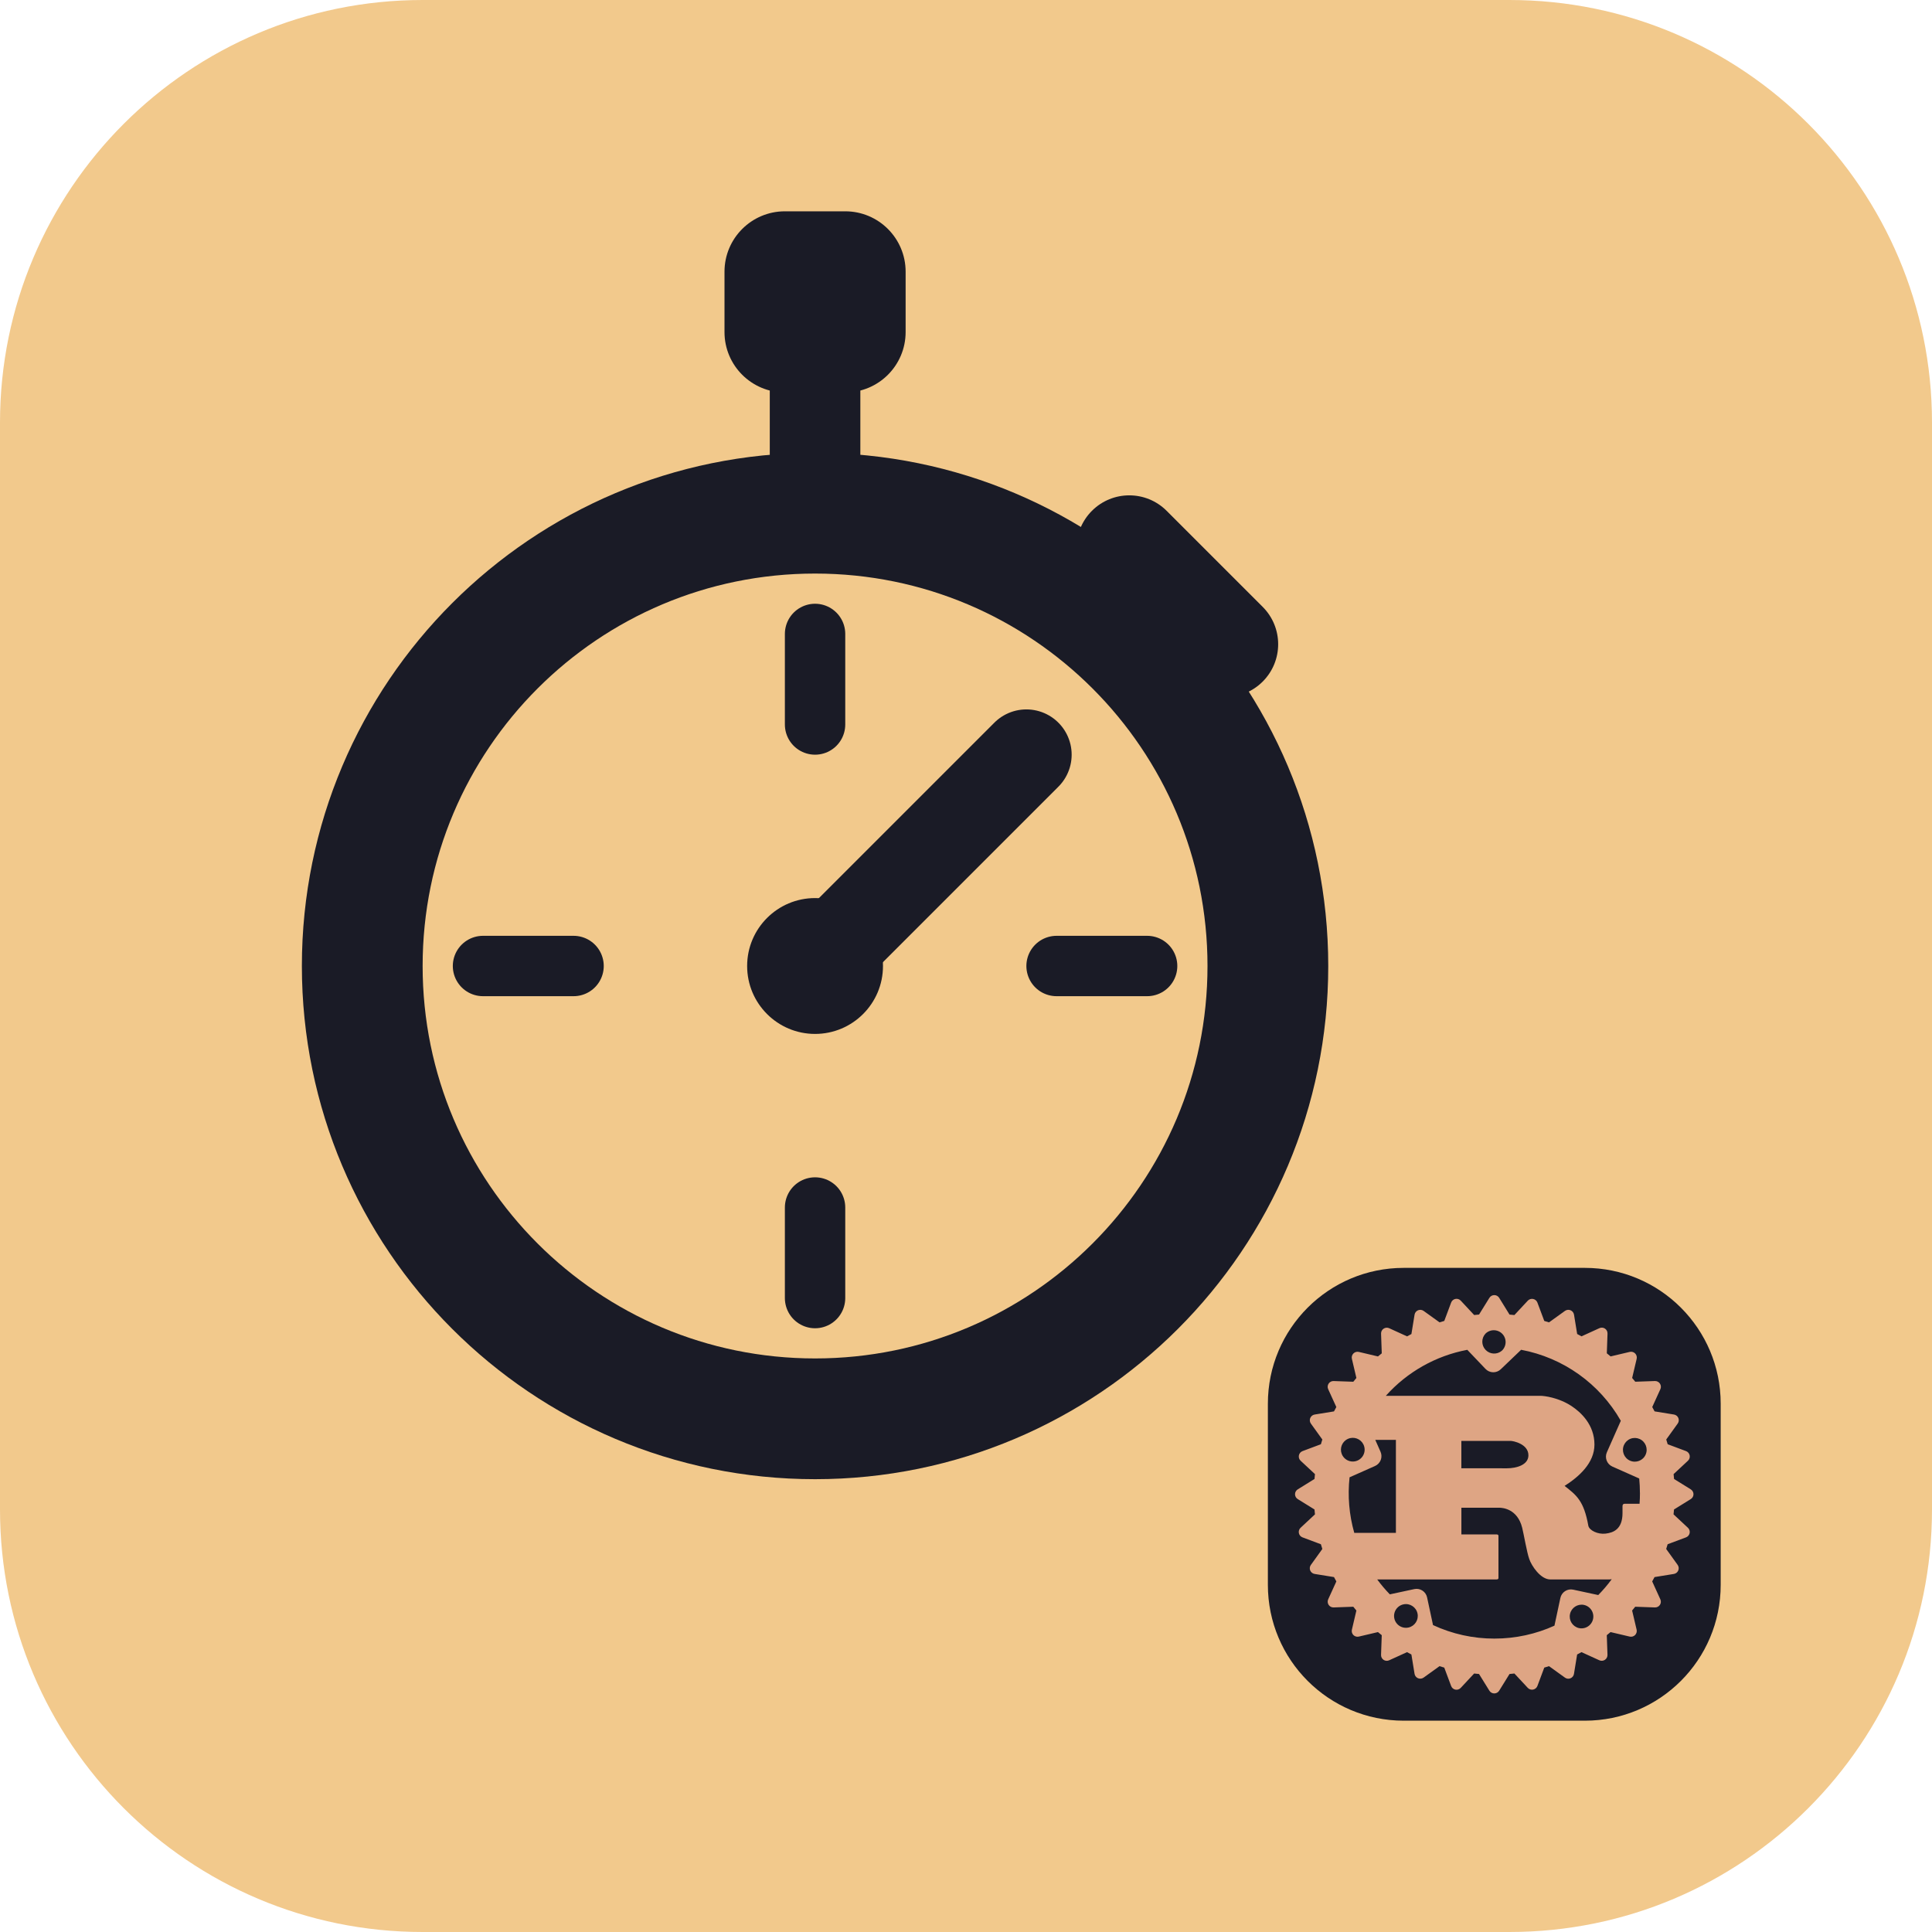
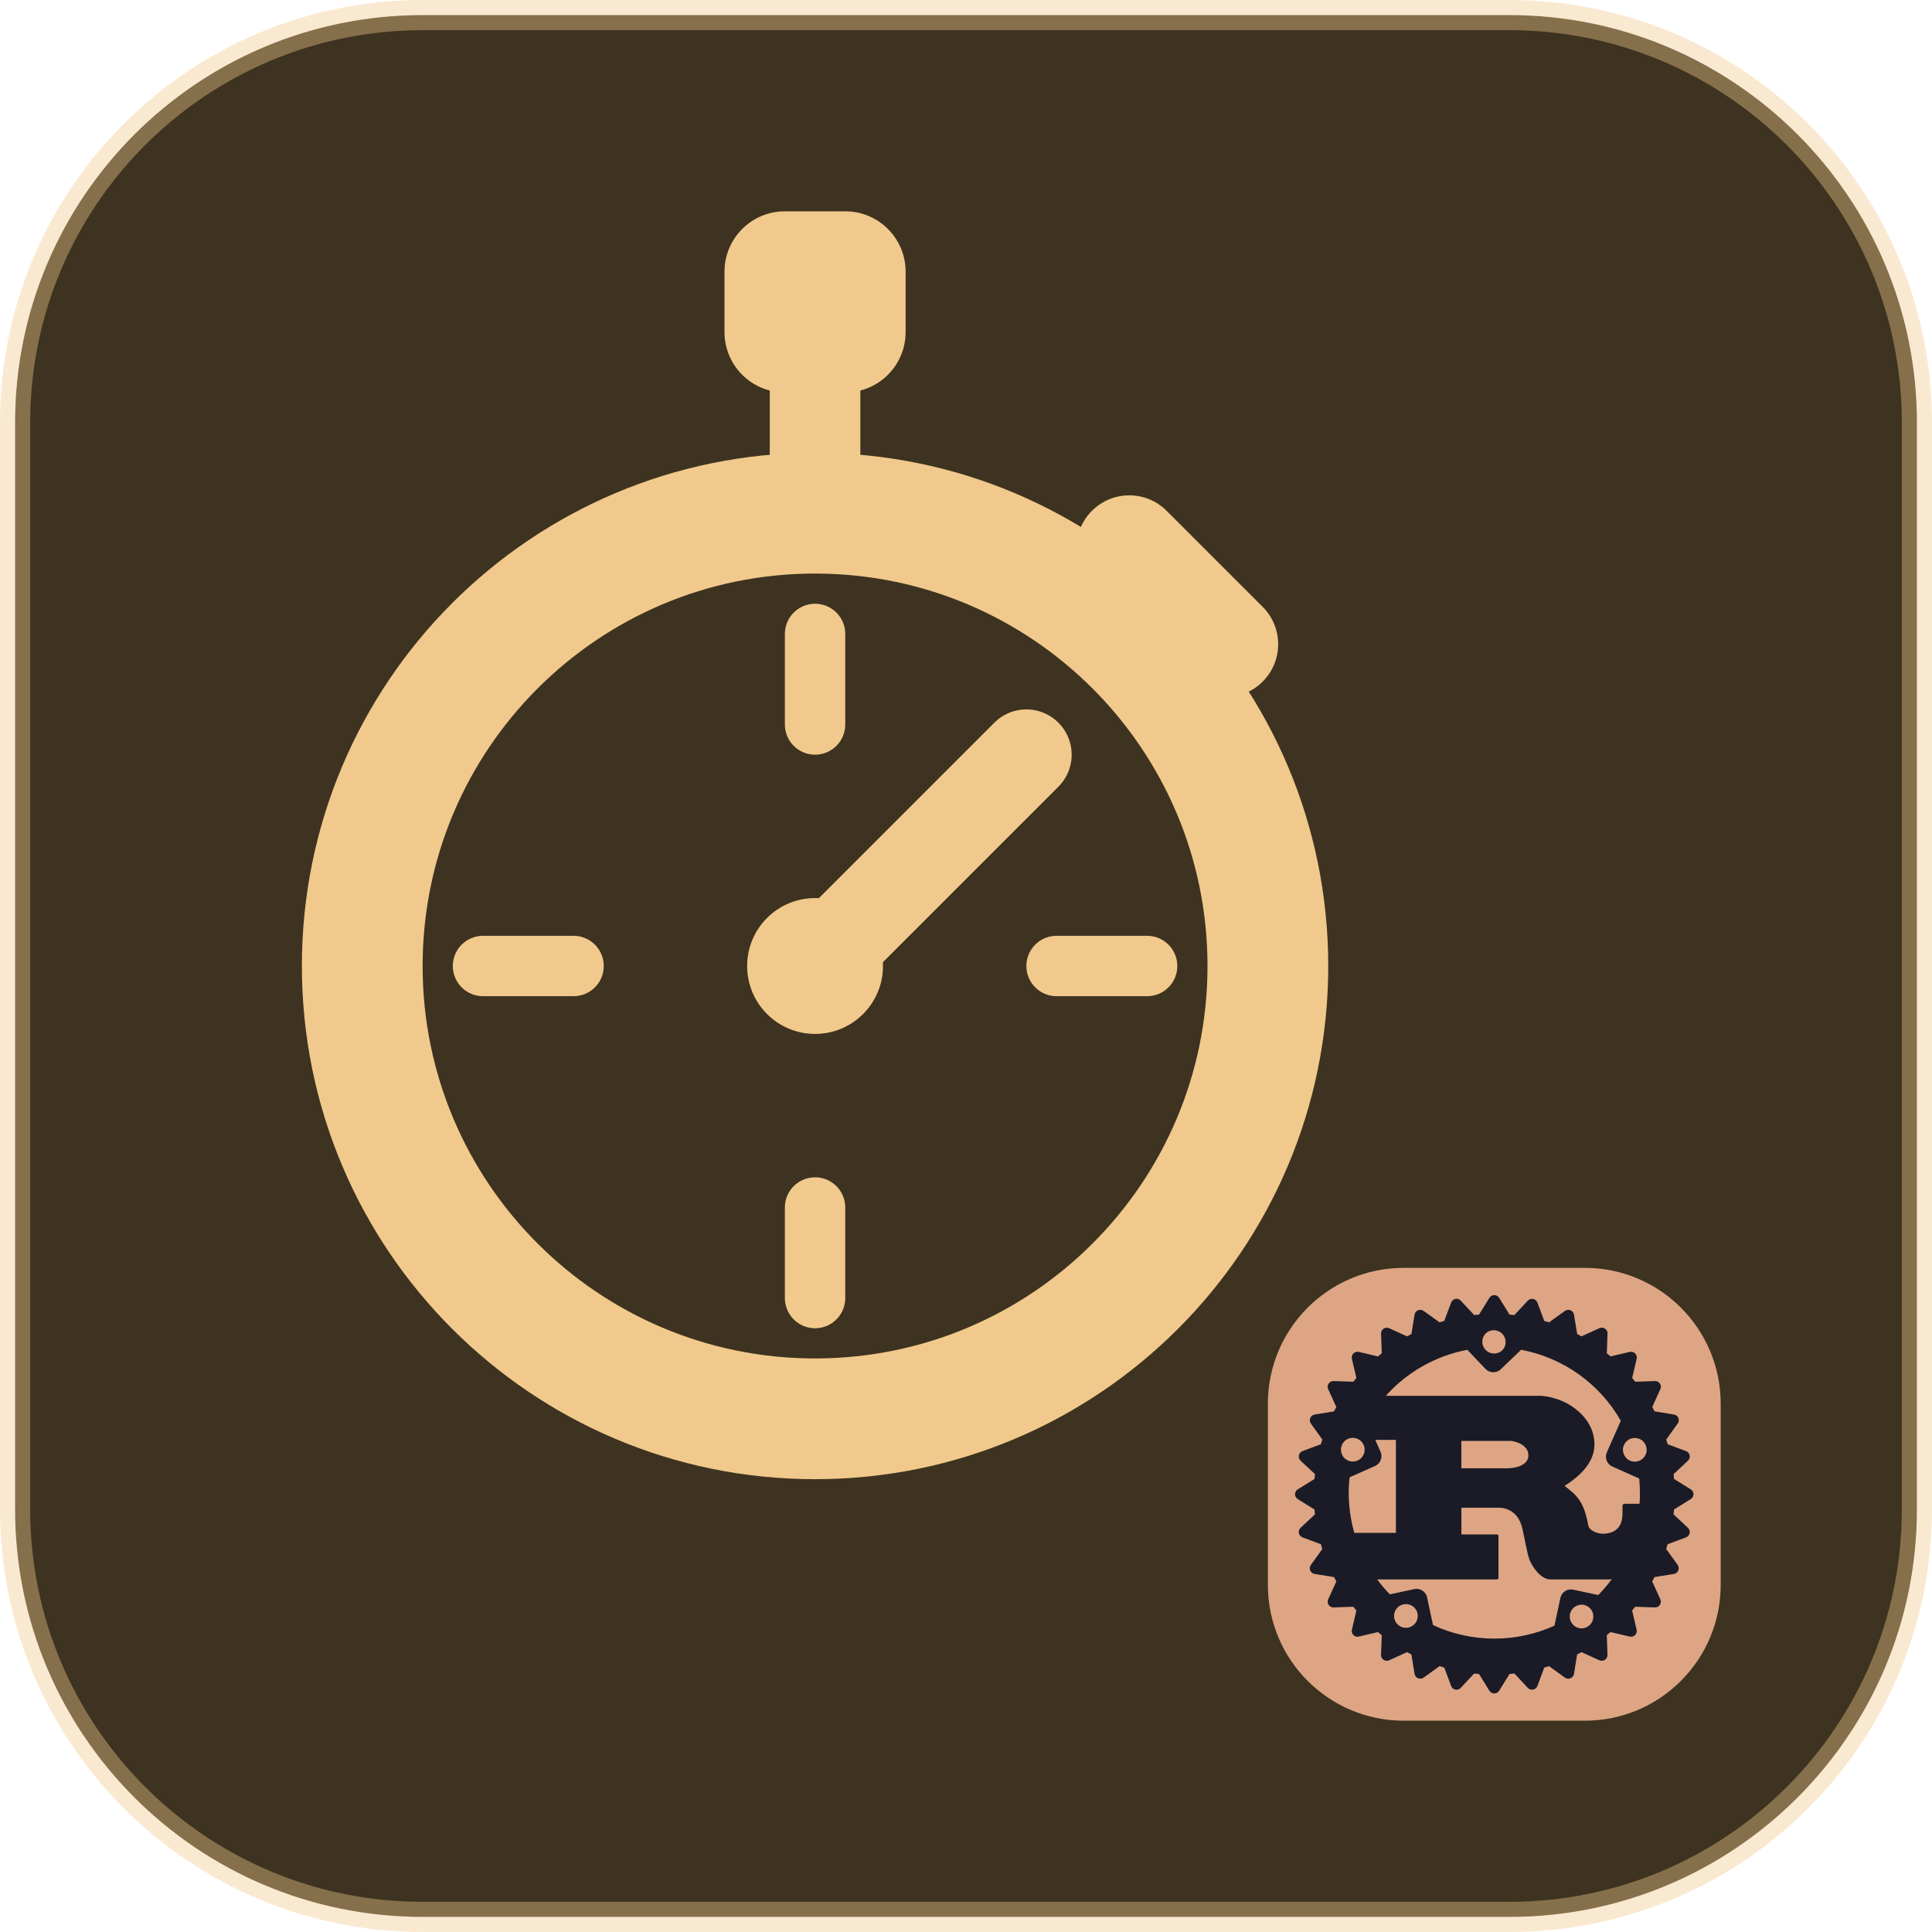
<svg xmlns="http://www.w3.org/2000/svg" viewBox="0 0 128 128" role="img" aria-label="Stopwatch, Rust">
-   <rect width="128" height="128" rx="28" fill="#f2c98c" />
-   <g fill="#1a1b26">
+   <rect x="1" y="1" width="126" height="126" rx="27" fill="#3d3320" stroke="#f2c98c" stroke-opacity="0.4" stroke-width="2" />
+   <g fill="#f2c98c">
    <rect x="48" y="14" width="12" height="12" rx="4" />
    <rect x="51" y="24" width="6" height="8" />
    <rect x="70" y="36" width="16" height="7" rx="3.5" transform="rotate(45 78 39.5)" />
  </g>
-   <circle cx="54" cy="64" r="30" fill="none" stroke="#1a1b26" stroke-width="8" />
-   <g stroke="#1a1b26" stroke-width="4" stroke-linecap="round">
+   <circle cx="54" cy="64" r="30" fill="none" stroke="#f2c98c" stroke-width="8" />
+   <g stroke="#f2c98c" stroke-width="4" stroke-linecap="round">
    <line x1="54" y1="42" x2="54" y2="48" />
    <line x1="76" y1="64" x2="70" y2="64" />
    <line x1="32" y1="64" x2="38" y2="64" />
    <line x1="54" y1="86" x2="54" y2="80" />
  </g>
-   <line x1="54" y1="64" x2="68" y2="50" stroke="#1a1b26" stroke-width="6" stroke-linecap="round" />
-   <circle cx="54" cy="64" r="4.5" fill="#1a1b26" />
-   <rect x="84" y="84" width="30" height="30" rx="9" fill="#1a1b26" />
-   <path transform="translate(99 99) scale(1.1) translate(-12 -12)" fill="#dea584" d="M23.835 11.703l-1.007-.624a13.727 13.727 0 00-.028-.294l.866-.807a.348.348 0 00-.115-.578l-1.107-.414a8.496 8.496 0 00-.087-.286l.69-.959a.346.346 0 00-.226-.545l-1.166-.189a9.357 9.357 0 00-.141-.262l.49-1.076a.344.344 0 00-.027-.336.349.349 0 00-.301-.154l-1.185.042a6.744 6.744 0 00-.187-.227l.272-1.153a.347.347 0 00-.417-.417l-1.153.272a14.018 14.018 0 00-.228-.187l.042-1.185a.344.344 0 00-.49-.328l-1.076.491c-.087-.048-.174-.095-.262-.141l-.19-1.167A.348.348 0 0016.256.955l-.96.691a8.487 8.487 0 00-.285-.086l-.414-1.107a.348.348 0 00-.578-.115l-.807.867a9.294 9.294 0 00-.294-.028L12.295.168a.346.346 0 00-.589 0l-.624 1.007a13.738 13.738 0 00-.294.028L9.98.337a.346.346 0 00-.578.115l-.414 1.107c-.096.027-.19.057-.285.086L7.744.955a.348.348 0 00-.545.226L7.009 2.348a9.357 9.357 0 00-.262.141l-1.076-.491a.346.346 0 00-.49.328l.042 1.185a7.983 7.983 0 00-.228.187L3.841 3.425a.347.347 0 00-.417.417l.271 1.153c-.063.075-.126.151-.186.227l-1.185-.042a.346.346 0 00-.328.49l.491 1.076a9.167 9.167 0 00-.141.262l-1.166.189a.348.348 0 00-.226.545l.69.959a13.303 13.303 0 00-.087.285l-1.107.414a.348.348 0 00-.116.578l.866.807a9.294 9.294 0 00-.028.293l-1.007.624a.344.344 0 000 .589l1.007.624c.008.098.018.196.028.294l-.866.808a.346.346 0 00.116.578l1.107.414c.027.096.057.191.087.285l-.69.959a.345.345 0 00.227.545l1.166.189c.046.088.092.175.141.262l-.491 1.076a.346.346 0 00.328.49l1.183-.042c.062.077.123.153.187.228l-.271 1.154a.346.346 0 00.417.416l1.153-.271c.075.064.151.126.228.186l-.042 1.185a.344.344 0 00.49.327l1.076-.49c.087.049.174.095.262.141l.19 1.166a.348.348 0 00.545.227l.959-.69a9.299 9.299 0 00.285.087l.414 1.107a.345.345 0 00.578.115l.808-.866c.097.011.195.02.294.029l.624 1.007a.347.347 0 00.589 0l.624-1.007c.098-.009.196-.018.294-.029l.807.866a.348.348 0 00.578-.115l.414-1.107a8.463 8.463 0 00.285-.087l.959.69a.345.345 0 00.545-.227l.19-1.166c.088-.046.175-.093.262-.141l1.076.49a.347.347 0 00.49-.327l-.042-1.185a6.727 6.727 0 00.227-.186l1.153.271a.347.347 0 00.417-.416l-.271-1.154c.063-.075.126-.151.186-.228l1.185.042a.344.344 0 00.328-.49l-.49-1.076c.048-.087.095-.174.141-.262l1.166-.189a.348.348 0 00.226-.545l-.69-.959.087-.285 1.107-.414a.346.346 0 00.115-.578l-.866-.808c.01-.097.02-.195.028-.294l1.007-.624a.344.344 0 000-.589zm-6.741 8.355a.714.714 0 01.299-1.396.714.714 0 11-.3 1.396zm-.342-2.314a.649.649 0 00-.771.5l-.357 1.669c-1.103.501-2.329.779-3.619.779a8.737 8.737 0 01-3.695-.814l-.357-1.668a.648.648 0 00-.771-.499l-1.473.316a8.722 8.722 0 01-.761-.898h7.168c.081 0 .136-.014.136-.088v-2.536c0-.074-.054-.088-.136-.088h-2.097v-1.608h2.268c.206 0 1.107.059 1.394 1.209.09.353.287 1.504.423 1.873.135.413.683 1.238 1.268 1.238h3.572a.749.749 0 00.13-.013 8.787 8.787 0 01-.812.953zM6.837 20.024a.714.714 0 11-.3-1.396.714.714 0 01.3 1.396zM4.118 8.997a.714.714 0 11-1.304.579.714.714 0 011.304-.579zm-.835 1.981l1.535-.682a.65.65 0 00.33-.859l-.316-.715h1.243v5.603H3.567a8.775 8.775 0 01-.283-3.348zm6.734-.544V8.784h2.96c.153 0 1.079.177 1.079.87 0 .575-.711.781-1.295.781zm10.757 1.486c0 .219-.008.436-.024.651h-.9c-.09 0-.127.059-.127.148v.413c0 .973-.549 1.185-1.03 1.238-.458.052-.965-.191-1.028-.472-.27-1.519-.72-1.844-1.431-2.403.882-.56 1.799-1.386 1.799-2.491 0-1.194-.819-1.946-1.377-2.315-.782-.516-1.649-.62-1.883-.62H5.468a8.765 8.765 0 014.907-2.77l1.097 1.151a.648.648 0 00.918.021l1.227-1.174a8.775 8.775 0 016.004 4.276l-.84 1.898a.652.652 0 00.33.859l1.618.719c.028.287.043.577.043.872zm-9.301-9.599a.713.713 0 11.984 1.032.714.714 0 01-.984-1.032zm8.339 6.71a.711.711 0 01.94-.362.714.714 0 11-.941.363z" />
+   <line x1="54" y1="64" x2="68" y2="50" stroke="#f2c98c" stroke-width="6" stroke-linecap="round" />
+   <circle cx="54" cy="64" r="4.5" fill="#f2c98c" />
+   <rect x="84" y="84" width="30" height="30" rx="9" fill="#dea584" />
+   <path transform="translate(99 99) scale(1.1) translate(-12 -12)" fill="#1a1b26" d="M23.835 11.703l-1.007-.624a13.727 13.727 0 00-.028-.294l.866-.807a.348.348 0 00-.115-.578l-1.107-.414a8.496 8.496 0 00-.087-.286l.69-.959a.346.346 0 00-.226-.545l-1.166-.189a9.357 9.357 0 00-.141-.262l.49-1.076a.344.344 0 00-.027-.336.349.349 0 00-.301-.154l-1.185.042a6.744 6.744 0 00-.187-.227l.272-1.153a.347.347 0 00-.417-.417l-1.153.272a14.018 14.018 0 00-.228-.187l.042-1.185a.344.344 0 00-.49-.328l-1.076.491c-.087-.048-.174-.095-.262-.141l-.19-1.167A.348.348 0 0016.256.955l-.96.691a8.487 8.487 0 00-.285-.086l-.414-1.107a.348.348 0 00-.578-.115l-.807.867a9.294 9.294 0 00-.294-.028L12.295.168a.346.346 0 00-.589 0l-.624 1.007a13.738 13.738 0 00-.294.028L9.98.337a.346.346 0 00-.578.115l-.414 1.107c-.096.027-.19.057-.285.086L7.744.955a.348.348 0 00-.545.226L7.009 2.348a9.357 9.357 0 00-.262.141l-1.076-.491a.346.346 0 00-.49.328l.042 1.185a7.983 7.983 0 00-.228.187L3.841 3.425a.347.347 0 00-.417.417l.271 1.153c-.063.075-.126.151-.186.227l-1.185-.042a.346.346 0 00-.328.49l.491 1.076a9.167 9.167 0 00-.141.262l-1.166.189a.348.348 0 00-.226.545l.69.959a13.303 13.303 0 00-.087.285l-1.107.414a.348.348 0 00-.116.578l.866.807a9.294 9.294 0 00-.028.293l-1.007.624a.344.344 0 000 .589l1.007.624c.008.098.018.196.028.294l-.866.808a.346.346 0 00.116.578l1.107.414c.027.096.057.191.087.285l-.69.959a.345.345 0 00.227.545l1.166.189c.046.088.092.175.141.262l-.491 1.076a.346.346 0 00.328.49l1.183-.042c.062.077.123.153.187.228l-.271 1.154a.346.346 0 00.417.416l1.153-.271c.075.064.151.126.228.186l-.042 1.185a.344.344 0 00.49.327l1.076-.49c.087.049.174.095.262.141l.19 1.166a.348.348 0 00.545.227l.959-.69a9.299 9.299 0 00.285.087l.414 1.107a.345.345 0 00.578.115l.808-.866c.097.011.195.02.294.029l.624 1.007a.347.347 0 00.589 0l.624-1.007c.098-.009.196-.018.294-.029l.807.866a.348.348 0 00.578-.115l.414-1.107a8.463 8.463 0 00.285-.087l.959.69a.345.345 0 00.545-.227l.19-1.166c.088-.046.175-.093.262-.141l1.076.49a.347.347 0 00.49-.327l-.042-1.185a6.727 6.727 0 00.227-.186l1.153.271a.347.347 0 00.417-.416l-.271-1.154c.063-.075.126-.151.186-.228l1.185.042a.344.344 0 00.328-.49l-.49-1.076c.048-.087.095-.174.141-.262l1.166-.189a.348.348 0 00.226-.545l-.69-.959.087-.285 1.107-.414a.346.346 0 00.115-.578l-.866-.808c.01-.097.02-.195.028-.294l1.007-.624a.344.344 0 000-.589zm-6.741 8.355a.714.714 0 01.299-1.396.714.714 0 11-.3 1.396zm-.342-2.314a.649.649 0 00-.771.5l-.357 1.669c-1.103.501-2.329.779-3.619.779a8.737 8.737 0 01-3.695-.814l-.357-1.668a.648.648 0 00-.771-.499l-1.473.316a8.722 8.722 0 01-.761-.898h7.168c.081 0 .136-.014.136-.088v-2.536c0-.074-.054-.088-.136-.088h-2.097v-1.608h2.268c.206 0 1.107.059 1.394 1.209.09.353.287 1.504.423 1.873.135.413.683 1.238 1.268 1.238h3.572a.749.749 0 00.13-.013 8.787 8.787 0 01-.812.953zM6.837 20.024a.714.714 0 11-.3-1.396.714.714 0 01.3 1.396zM4.118 8.997a.714.714 0 11-1.304.579.714.714 0 011.304-.579zm-.835 1.981l1.535-.682a.65.65 0 00.33-.859l-.316-.715h1.243v5.603H3.567a8.775 8.775 0 01-.283-3.348zm6.734-.544V8.784h2.96c.153 0 1.079.177 1.079.87 0 .575-.711.781-1.295.781zm10.757 1.486c0 .219-.008.436-.024.651h-.9c-.09 0-.127.059-.127.148v.413c0 .973-.549 1.185-1.03 1.238-.458.052-.965-.191-1.028-.472-.27-1.519-.72-1.844-1.431-2.403.882-.56 1.799-1.386 1.799-2.491 0-1.194-.819-1.946-1.377-2.315-.782-.516-1.649-.62-1.883-.62H5.468a8.765 8.765 0 014.907-2.77l1.097 1.151a.648.648 0 00.918.021l1.227-1.174a8.775 8.775 0 016.004 4.276l-.84 1.898a.652.652 0 00.33.859l1.618.719c.028.287.043.577.043.872zm-9.301-9.599a.713.713 0 11.984 1.032.714.714 0 01-.984-1.032zm8.339 6.71a.711.711 0 01.94-.362.714.714 0 11-.941.363z" />
</svg>
